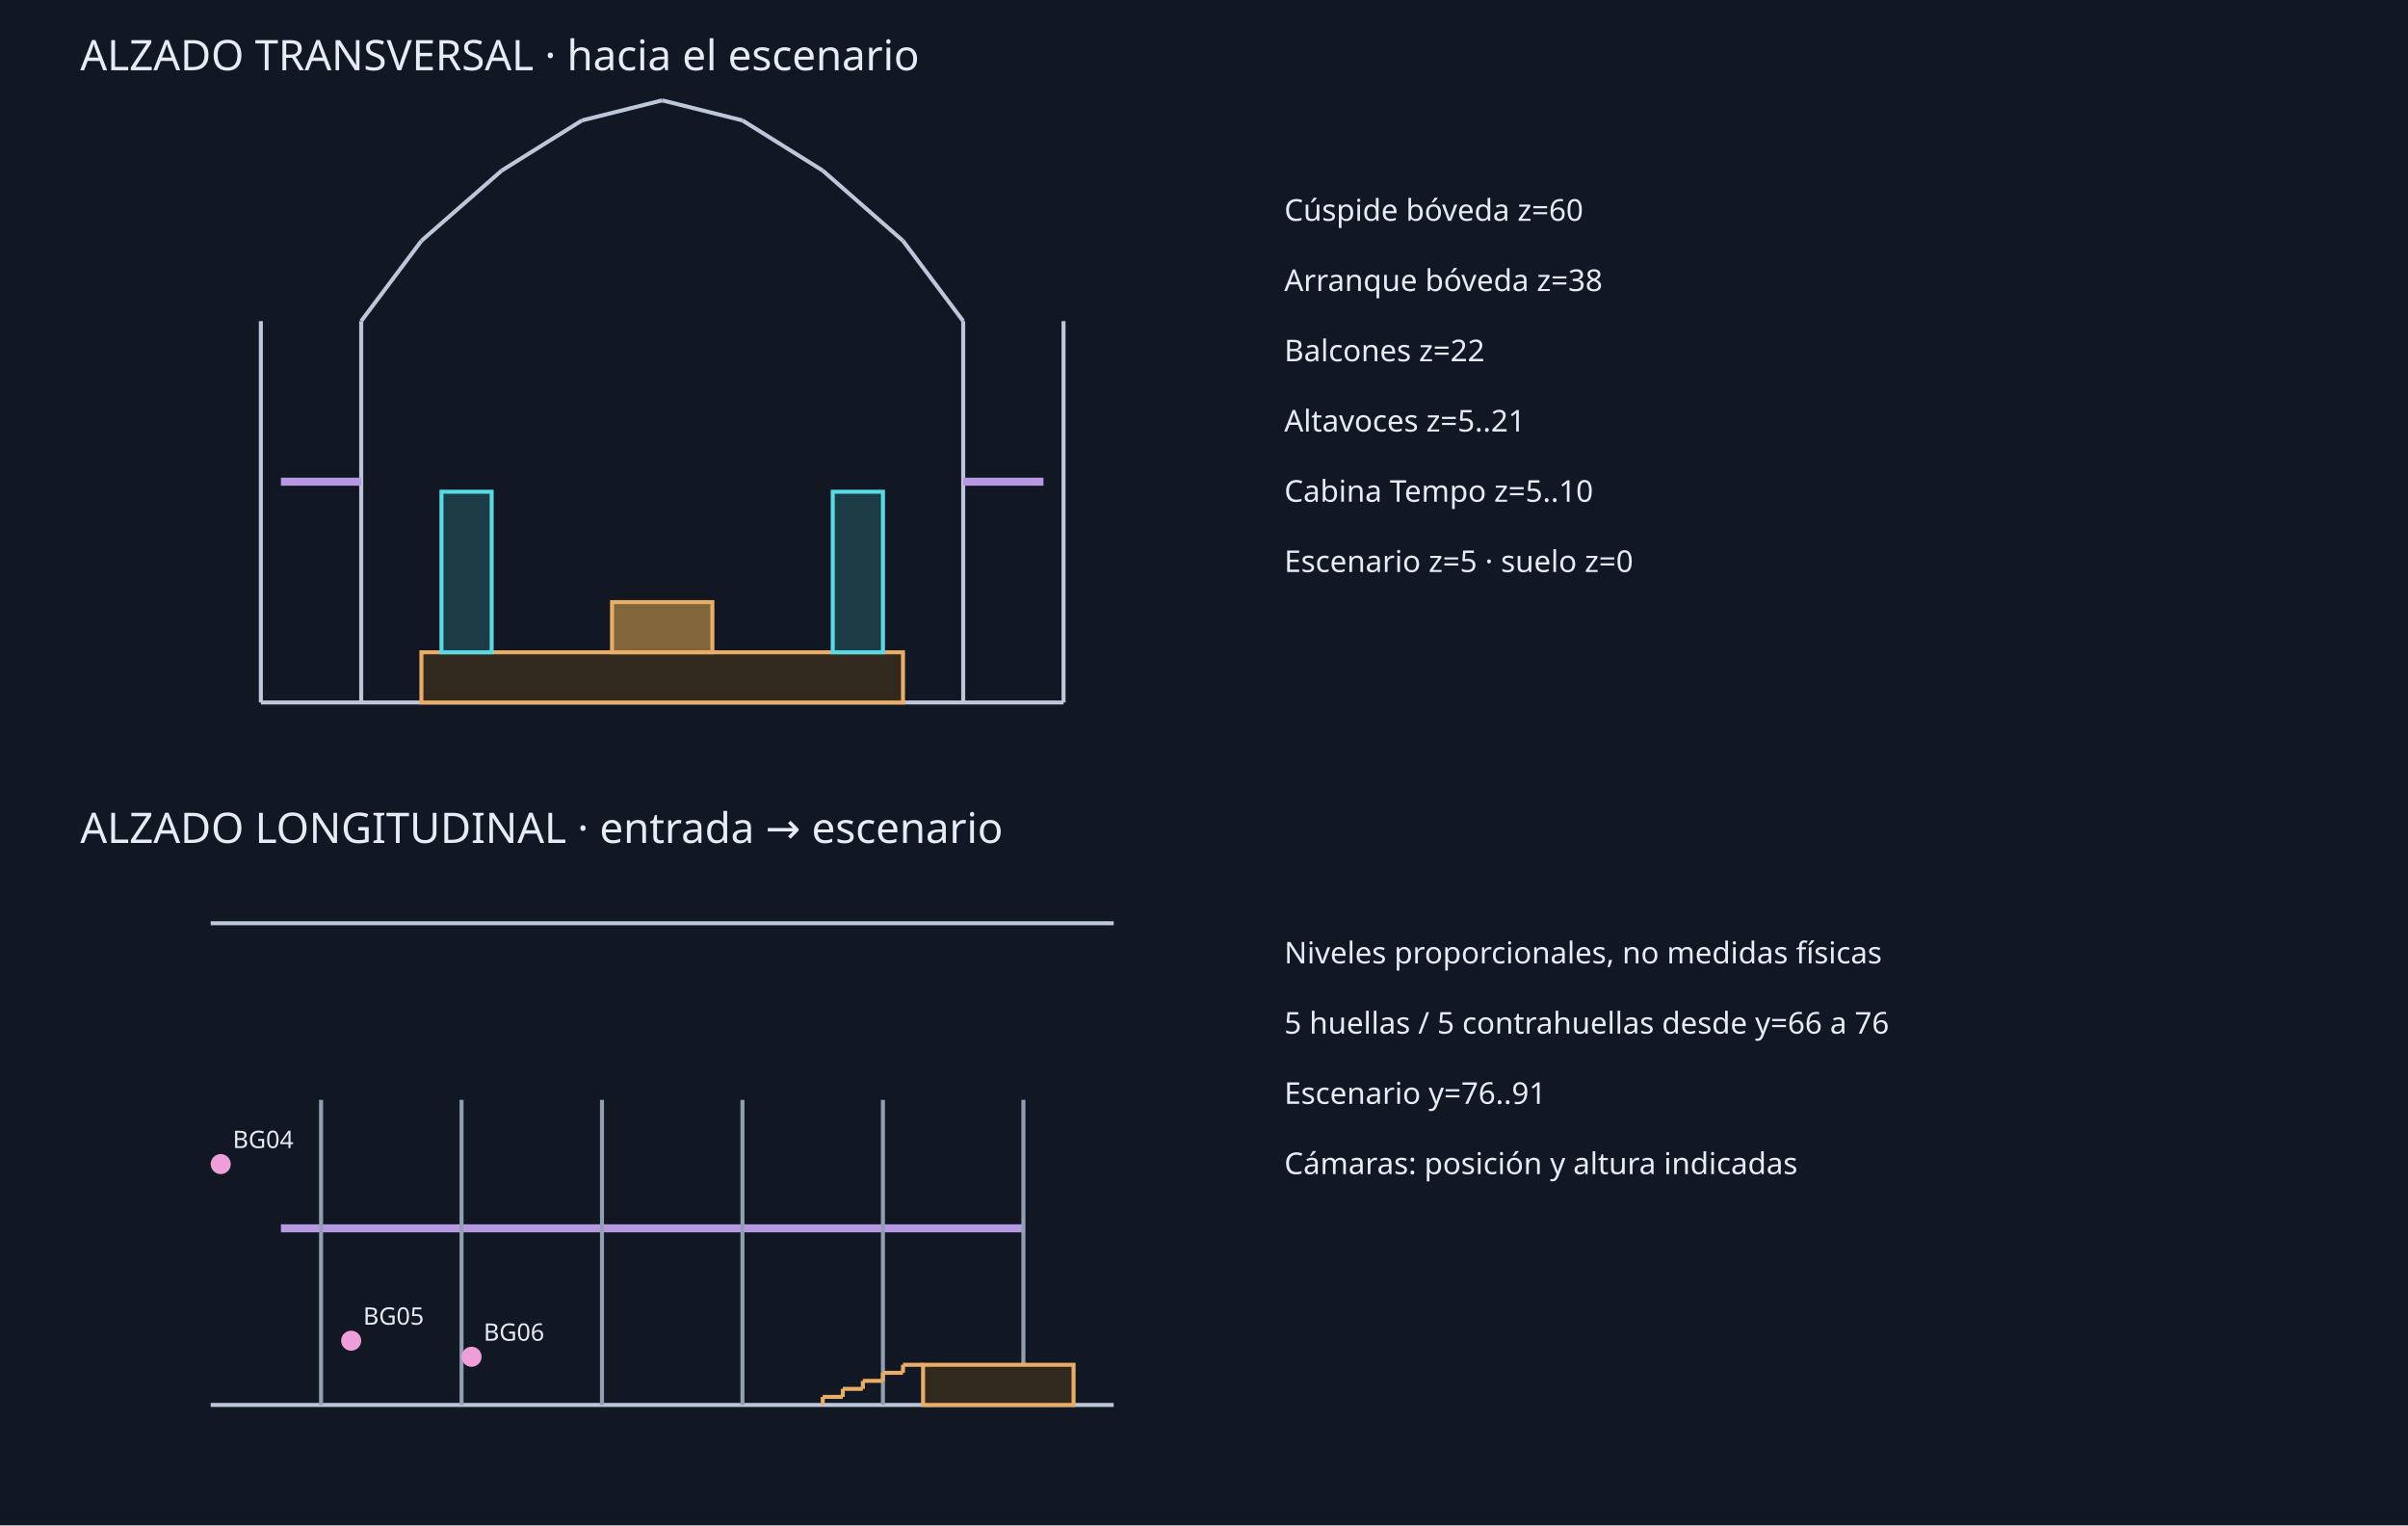
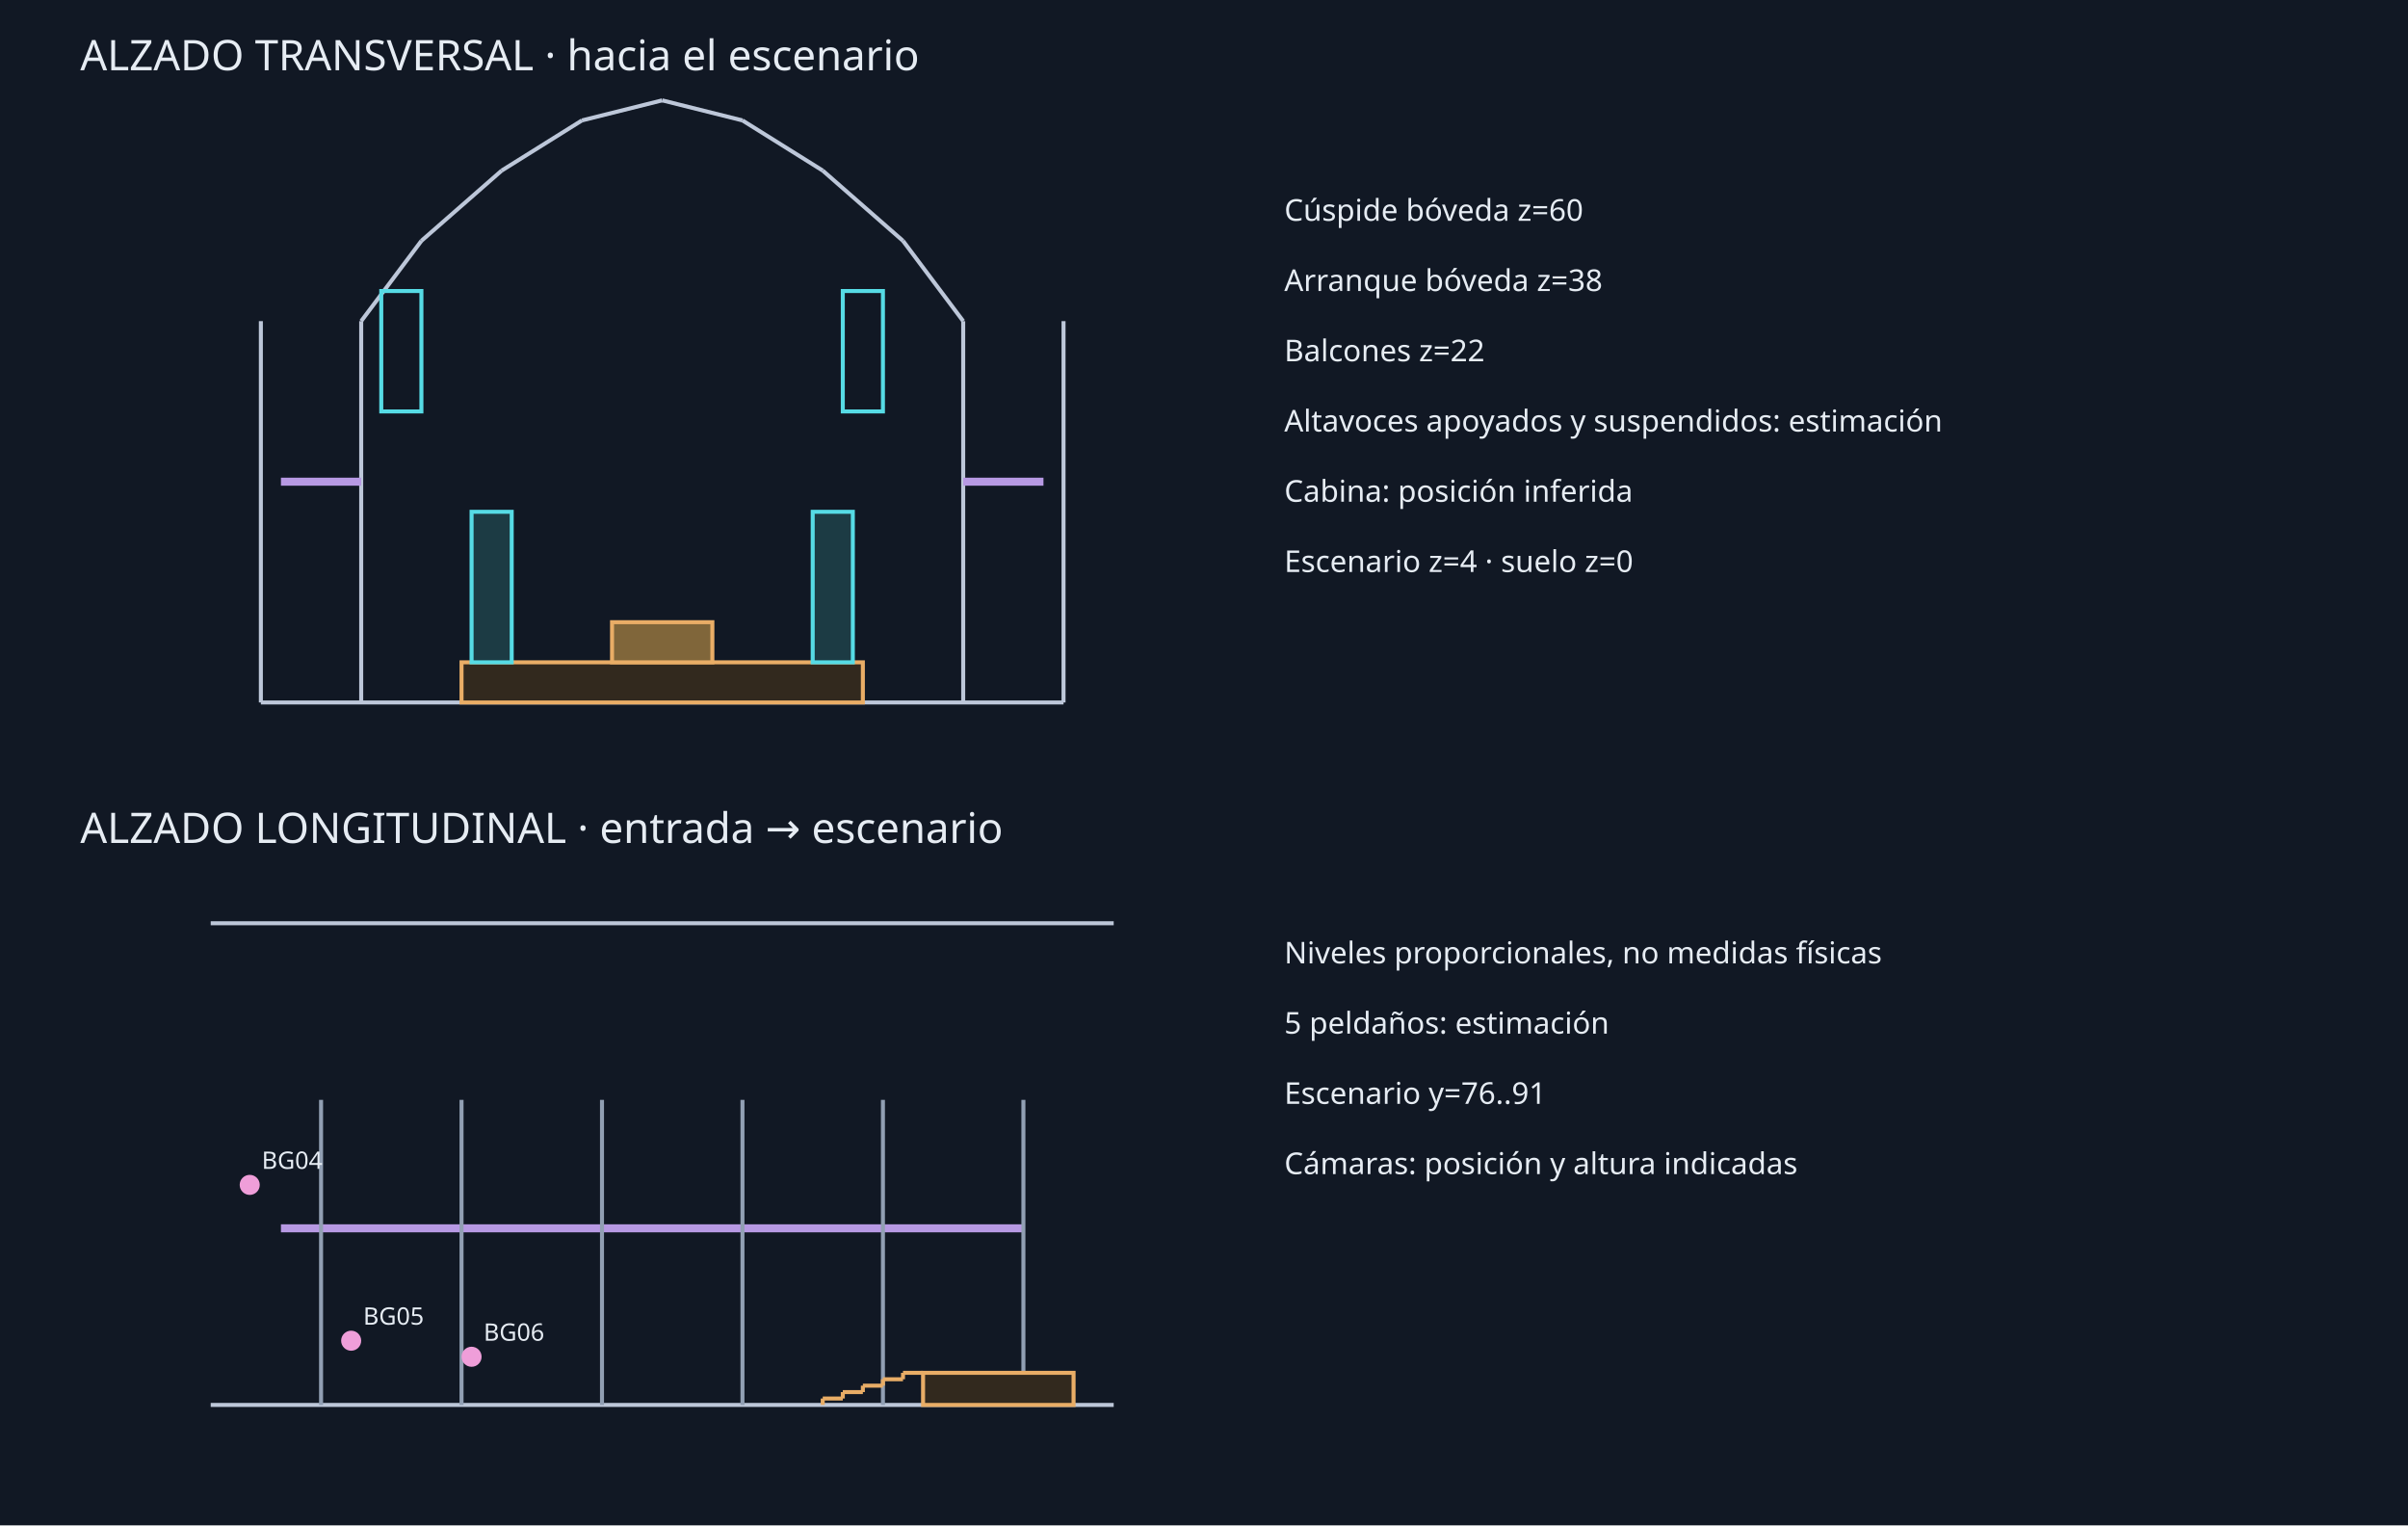
<svg xmlns="http://www.w3.org/2000/svg" width="1200" height="760" viewBox="0 0 1200 760" role="img" aria-label="Alzados transversal y longitudinal de la nave">
  <rect width="1200" height="760" fill="#111824" />
  <text x="40" y="35" font-family="sans-serif" font-size="21" fill="#e6ecf3">ALZADO TRANSVERSAL · hacia el escenario</text>
  <line x1="130.0" y1="350.0" x2="130.0" y2="160.0" stroke="#bdc7d9" stroke-width="2" />
+   <line x1="530.0" y1="350.0" x2="530.0" y2="160.0" stroke="#bdc7d9" stroke-width="2" />
  <line x1="180.0" y1="350.0" x2="180.0" y2="160.0" stroke="#bdc7d9" stroke-width="2" />
  <line x1="480.0" y1="350.0" x2="480.0" y2="160.0" stroke="#bdc7d9" stroke-width="2" />
-   <line x1="530.0" y1="350.0" x2="530.0" y2="160.0" stroke="#bdc7d9" stroke-width="2" />
  <line x1="180.0" y1="160.0" x2="210.0" y2="120.0" stroke="#bdc7d9" stroke-width="2" />
  <line x1="210.0" y1="120.0" x2="250.0" y2="85.0" stroke="#bdc7d9" stroke-width="2" />
  <line x1="250.0" y1="85.0" x2="290.0" y2="60.0" stroke="#bdc7d9" stroke-width="2" />
  <line x1="290.0" y1="60.0" x2="330.0" y2="50.0" stroke="#bdc7d9" stroke-width="2" />
  <line x1="330.0" y1="50.0" x2="370.0" y2="60.0" stroke="#bdc7d9" stroke-width="2" />
  <line x1="370.0" y1="60.0" x2="410.0" y2="85.0" stroke="#bdc7d9" stroke-width="2" />
  <line x1="410.0" y1="85.0" x2="450.0" y2="120.0" stroke="#bdc7d9" stroke-width="2" />
  <line x1="450.0" y1="120.0" x2="480.0" y2="160.0" stroke="#bdc7d9" stroke-width="2" />
  <line x1="140.0" y1="240.0" x2="180.0" y2="240.0" stroke="#b799e3" stroke-width="4" />
  <line x1="480.0" y1="240.0" x2="520.0" y2="240.0" stroke="#b799e3" stroke-width="4" />
  <line x1="130.0" y1="350.0" x2="530.0" y2="350.0" stroke="#bdc7d9" stroke-width="2" />
-   <rect x="210" y="325" width="240" height="25" fill="#32291e" stroke="#e9ad66" stroke-width="2" />
-   <rect x="305" y="300" width="50" height="25" fill="#80663a" stroke="#e9ad66" stroke-width="2" />
-   <rect x="220" y="245" width="25" height="80" fill="#1c3b44" stroke="#56dbe5" stroke-width="2" />
-   <rect x="415" y="245" width="25" height="80" fill="#1c3b44" stroke="#56dbe5" stroke-width="2" />
+   <rect x="230" y="330" width="200" height="20" fill="#32291e" stroke="#e9ad66" stroke-width="2" />
+   <rect x="305" y="310" width="50" height="20" fill="#80663a" stroke="#e9ad66" stroke-width="2" />
+   <rect x="235" y="255" width="20" height="75" fill="#1c3b44" stroke="#56dbe5" stroke-width="2" />
+   <rect x="405" y="255" width="20" height="75" fill="#1c3b44" stroke="#56dbe5" stroke-width="2" />
+   <rect x="190" y="145" width="20" height="60" fill="none" stroke="#56dbe5" stroke-width="2" />
+   <rect x="420" y="145" width="20" height="60" fill="none" stroke="#56dbe5" stroke-width="2" />
  <text x="640" y="110" font-family="sans-serif" font-size="15" fill="#e6ecf3">Cúspide bóveda z=60</text>
  <text x="640" y="145" font-family="sans-serif" font-size="15" fill="#e6ecf3">Arranque bóveda z=38</text>
  <text x="640" y="180" font-family="sans-serif" font-size="15" fill="#e6ecf3">Balcones z=22</text>
-   <text x="640" y="215" font-family="sans-serif" font-size="15" fill="#e6ecf3">Altavoces z=5..21</text>
-   <text x="640" y="250" font-family="sans-serif" font-size="15" fill="#e6ecf3">Cabina Tempo z=5..10</text>
-   <text x="640" y="285" font-family="sans-serif" font-size="15" fill="#e6ecf3">Escenario z=5 · suelo z=0</text>
+   <text x="640" y="215" font-family="sans-serif" font-size="15" fill="#e6ecf3">Altavoces apoyados y suspendidos: estimación</text>
+   <text x="640" y="250" font-family="sans-serif" font-size="15" fill="#e6ecf3">Cabina: posición inferida</text>
+   <text x="640" y="285" font-family="sans-serif" font-size="15" fill="#e6ecf3">Escenario z=4 · suelo z=0</text>
  <text x="40" y="420" font-family="sans-serif" font-size="21" fill="#e6ecf3">ALZADO LONGITUDINAL · entrada → escenario</text>
  <line x1="105.0" y1="700.0" x2="555.0" y2="700.0" stroke="#bdc7d9" stroke-width="2" />
  <line x1="140.0" y1="612.0" x2="510.0" y2="612.0" stroke="#b799e3" stroke-width="4" />
  <line x1="105.0" y1="460.0" x2="555.0" y2="460.0" stroke="#bdc7d9" stroke-width="2" />
  <line x1="160.0" y1="700.0" x2="160.0" y2="548.0" stroke="#919fb3" stroke-width="2" />
  <line x1="230.0" y1="700.0" x2="230.0" y2="548.0" stroke="#919fb3" stroke-width="2" />
  <line x1="300.0" y1="700.0" x2="300.0" y2="548.0" stroke="#919fb3" stroke-width="2" />
  <line x1="370.0" y1="700.0" x2="370.0" y2="548.0" stroke="#919fb3" stroke-width="2" />
  <line x1="440.0" y1="700.0" x2="440.0" y2="548.0" stroke="#919fb3" stroke-width="2" />
  <line x1="510.0" y1="700.0" x2="510.0" y2="548.0" stroke="#919fb3" stroke-width="2" />
-   <rect x="460" y="680" width="75" height="20" fill="#32291e" stroke="#e9ad66" stroke-width="2" />
-   <line x1="410.0" y1="696.0" x2="420.0" y2="696.0" stroke="#e9ad66" stroke-width="2" />
-   <line x1="410.0" y1="700.0" x2="410.0" y2="696.0" stroke="#e9ad66" stroke-width="2" />
-   <line x1="420.0" y1="692.0" x2="430.0" y2="692.0" stroke="#e9ad66" stroke-width="2" />
-   <line x1="420.0" y1="696.0" x2="420.0" y2="692.0" stroke="#e9ad66" stroke-width="2" />
-   <line x1="430.0" y1="688.0" x2="440.0" y2="688.0" stroke="#e9ad66" stroke-width="2" />
-   <line x1="430.0" y1="692.0" x2="430.0" y2="688.0" stroke="#e9ad66" stroke-width="2" />
-   <line x1="440.0" y1="684.0" x2="450.0" y2="684.0" stroke="#e9ad66" stroke-width="2" />
-   <line x1="440.0" y1="688.0" x2="440.0" y2="684.0" stroke="#e9ad66" stroke-width="2" />
-   <line x1="450.0" y1="680.0" x2="460.0" y2="680.0" stroke="#e9ad66" stroke-width="2" />
-   <line x1="450.0" y1="684.0" x2="450.0" y2="680.0" stroke="#e9ad66" stroke-width="2" />
-   <circle cx="110" cy="580" r="5" fill="#ef9ed9" />
-   <text x="116" y="572" font-family="sans-serif" font-size="12" fill="#e6ecf3">BG04</text>
+   <rect x="460" y="684" width="75" height="16" fill="#32291e" stroke="#e9ad66" stroke-width="2" />
+   <line x1="410.0" y1="696.8" x2="420.0" y2="696.8" stroke="#e9ad66" stroke-width="2" />
+   <line x1="410.0" y1="700.0" x2="410.0" y2="696.8" stroke="#e9ad66" stroke-width="2" />
+   <line x1="420.0" y1="693.6" x2="430.0" y2="693.6" stroke="#e9ad66" stroke-width="2" />
+   <line x1="420.0" y1="696.8" x2="420.0" y2="693.6" stroke="#e9ad66" stroke-width="2" />
+   <line x1="430.0" y1="690.4" x2="440.0" y2="690.4" stroke="#e9ad66" stroke-width="2" />
+   <line x1="430.0" y1="693.6" x2="430.0" y2="690.4" stroke="#e9ad66" stroke-width="2" />
+   <line x1="440.0" y1="687.2" x2="450.0" y2="687.2" stroke="#e9ad66" stroke-width="2" />
+   <line x1="440.0" y1="690.4" x2="440.0" y2="687.2" stroke="#e9ad66" stroke-width="2" />
+   <line x1="450.0" y1="684.0" x2="460.0" y2="684.0" stroke="#e9ad66" stroke-width="2" />
+   <line x1="450.0" y1="687.2" x2="450.0" y2="684.0" stroke="#e9ad66" stroke-width="2" />
+   <circle cx="124.45" cy="590.36" r="5" fill="#ef9ed9" />
+   <text x="130.45" y="582.36" font-family="sans-serif" font-size="12" fill="#e6ecf3">BG04</text>
  <circle cx="175" cy="668" r="5" fill="#ef9ed9" />
  <text x="181" y="660" font-family="sans-serif" font-size="12" fill="#e6ecf3">BG05</text>
  <circle cx="235" cy="676" r="5" fill="#ef9ed9" />
  <text x="241" y="668" font-family="sans-serif" font-size="12" fill="#e6ecf3">BG06</text>
  <text x="640" y="480" font-family="sans-serif" font-size="15" fill="#e6ecf3">Niveles proporcionales, no medidas físicas</text>
-   <text x="640" y="515" font-family="sans-serif" font-size="15" fill="#e6ecf3">5 huellas / 5 contrahuellas desde y=66 a 76</text>
+   <text x="640" y="515" font-family="sans-serif" font-size="15" fill="#e6ecf3">5 peldaños: estimación</text>
  <text x="640" y="550" font-family="sans-serif" font-size="15" fill="#e6ecf3">Escenario y=76..91</text>
  <text x="640" y="585" font-family="sans-serif" font-size="15" fill="#e6ecf3">Cámaras: posición y altura indicadas</text>
</svg>
